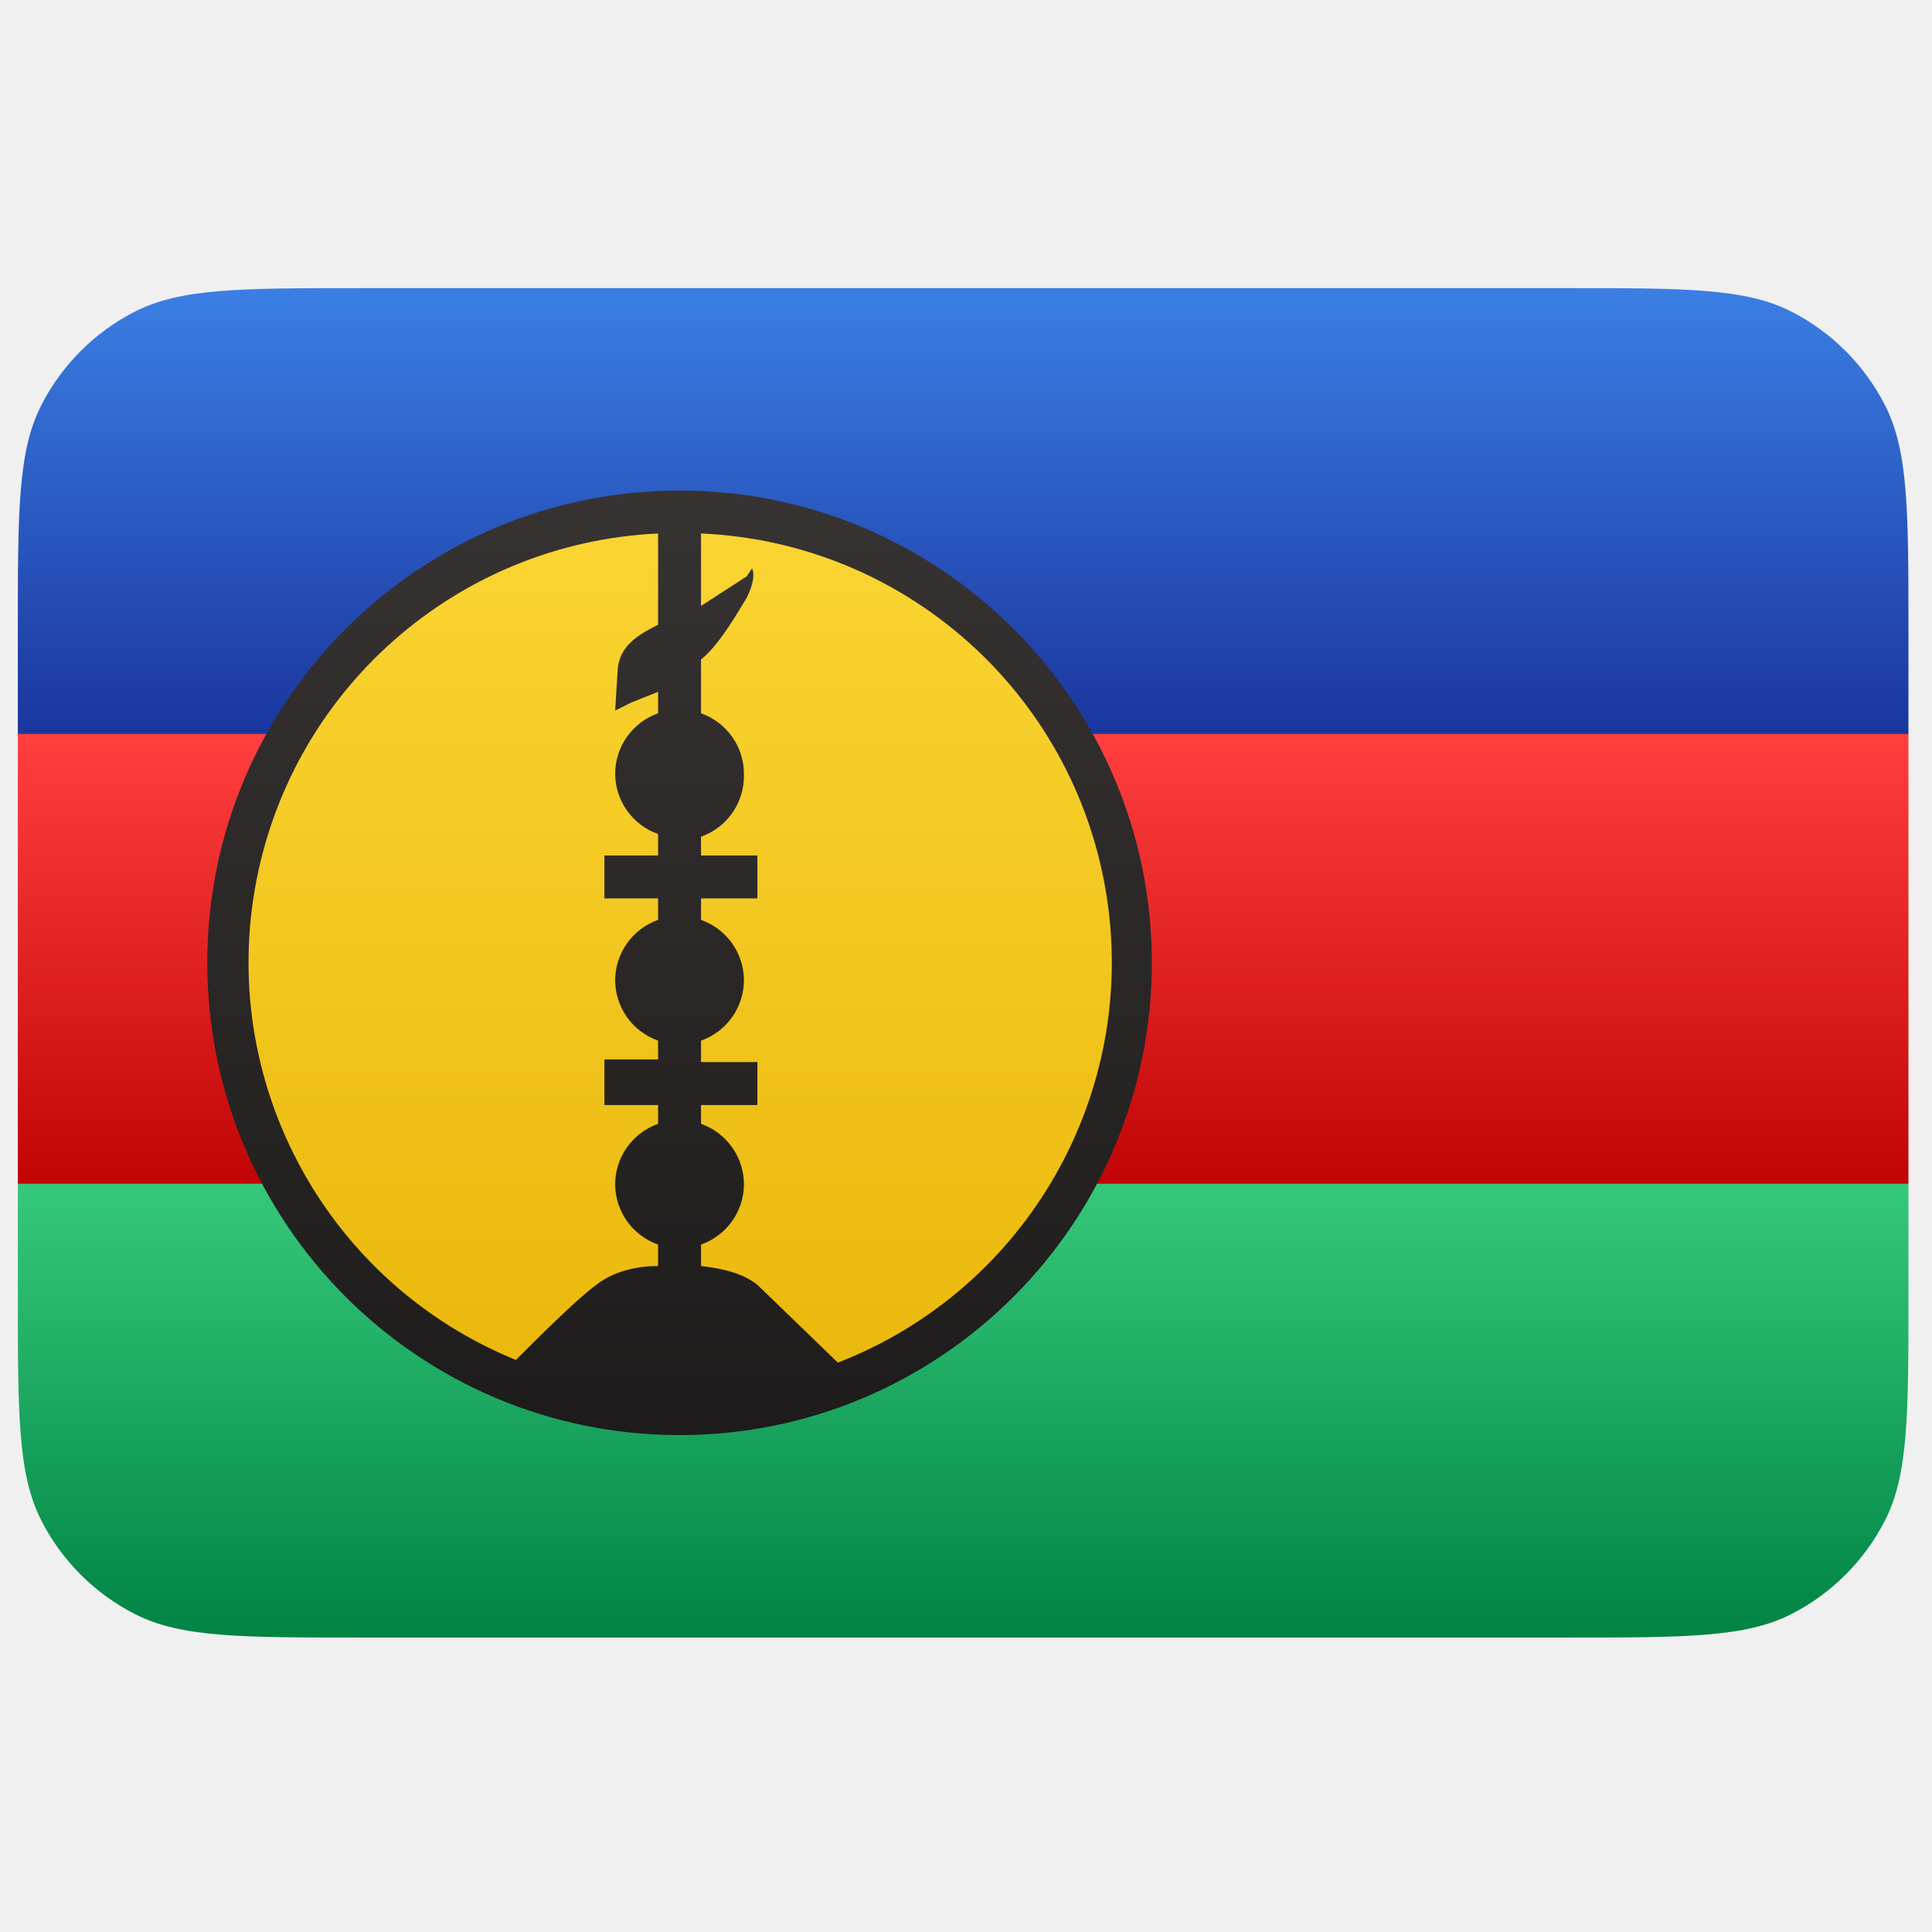
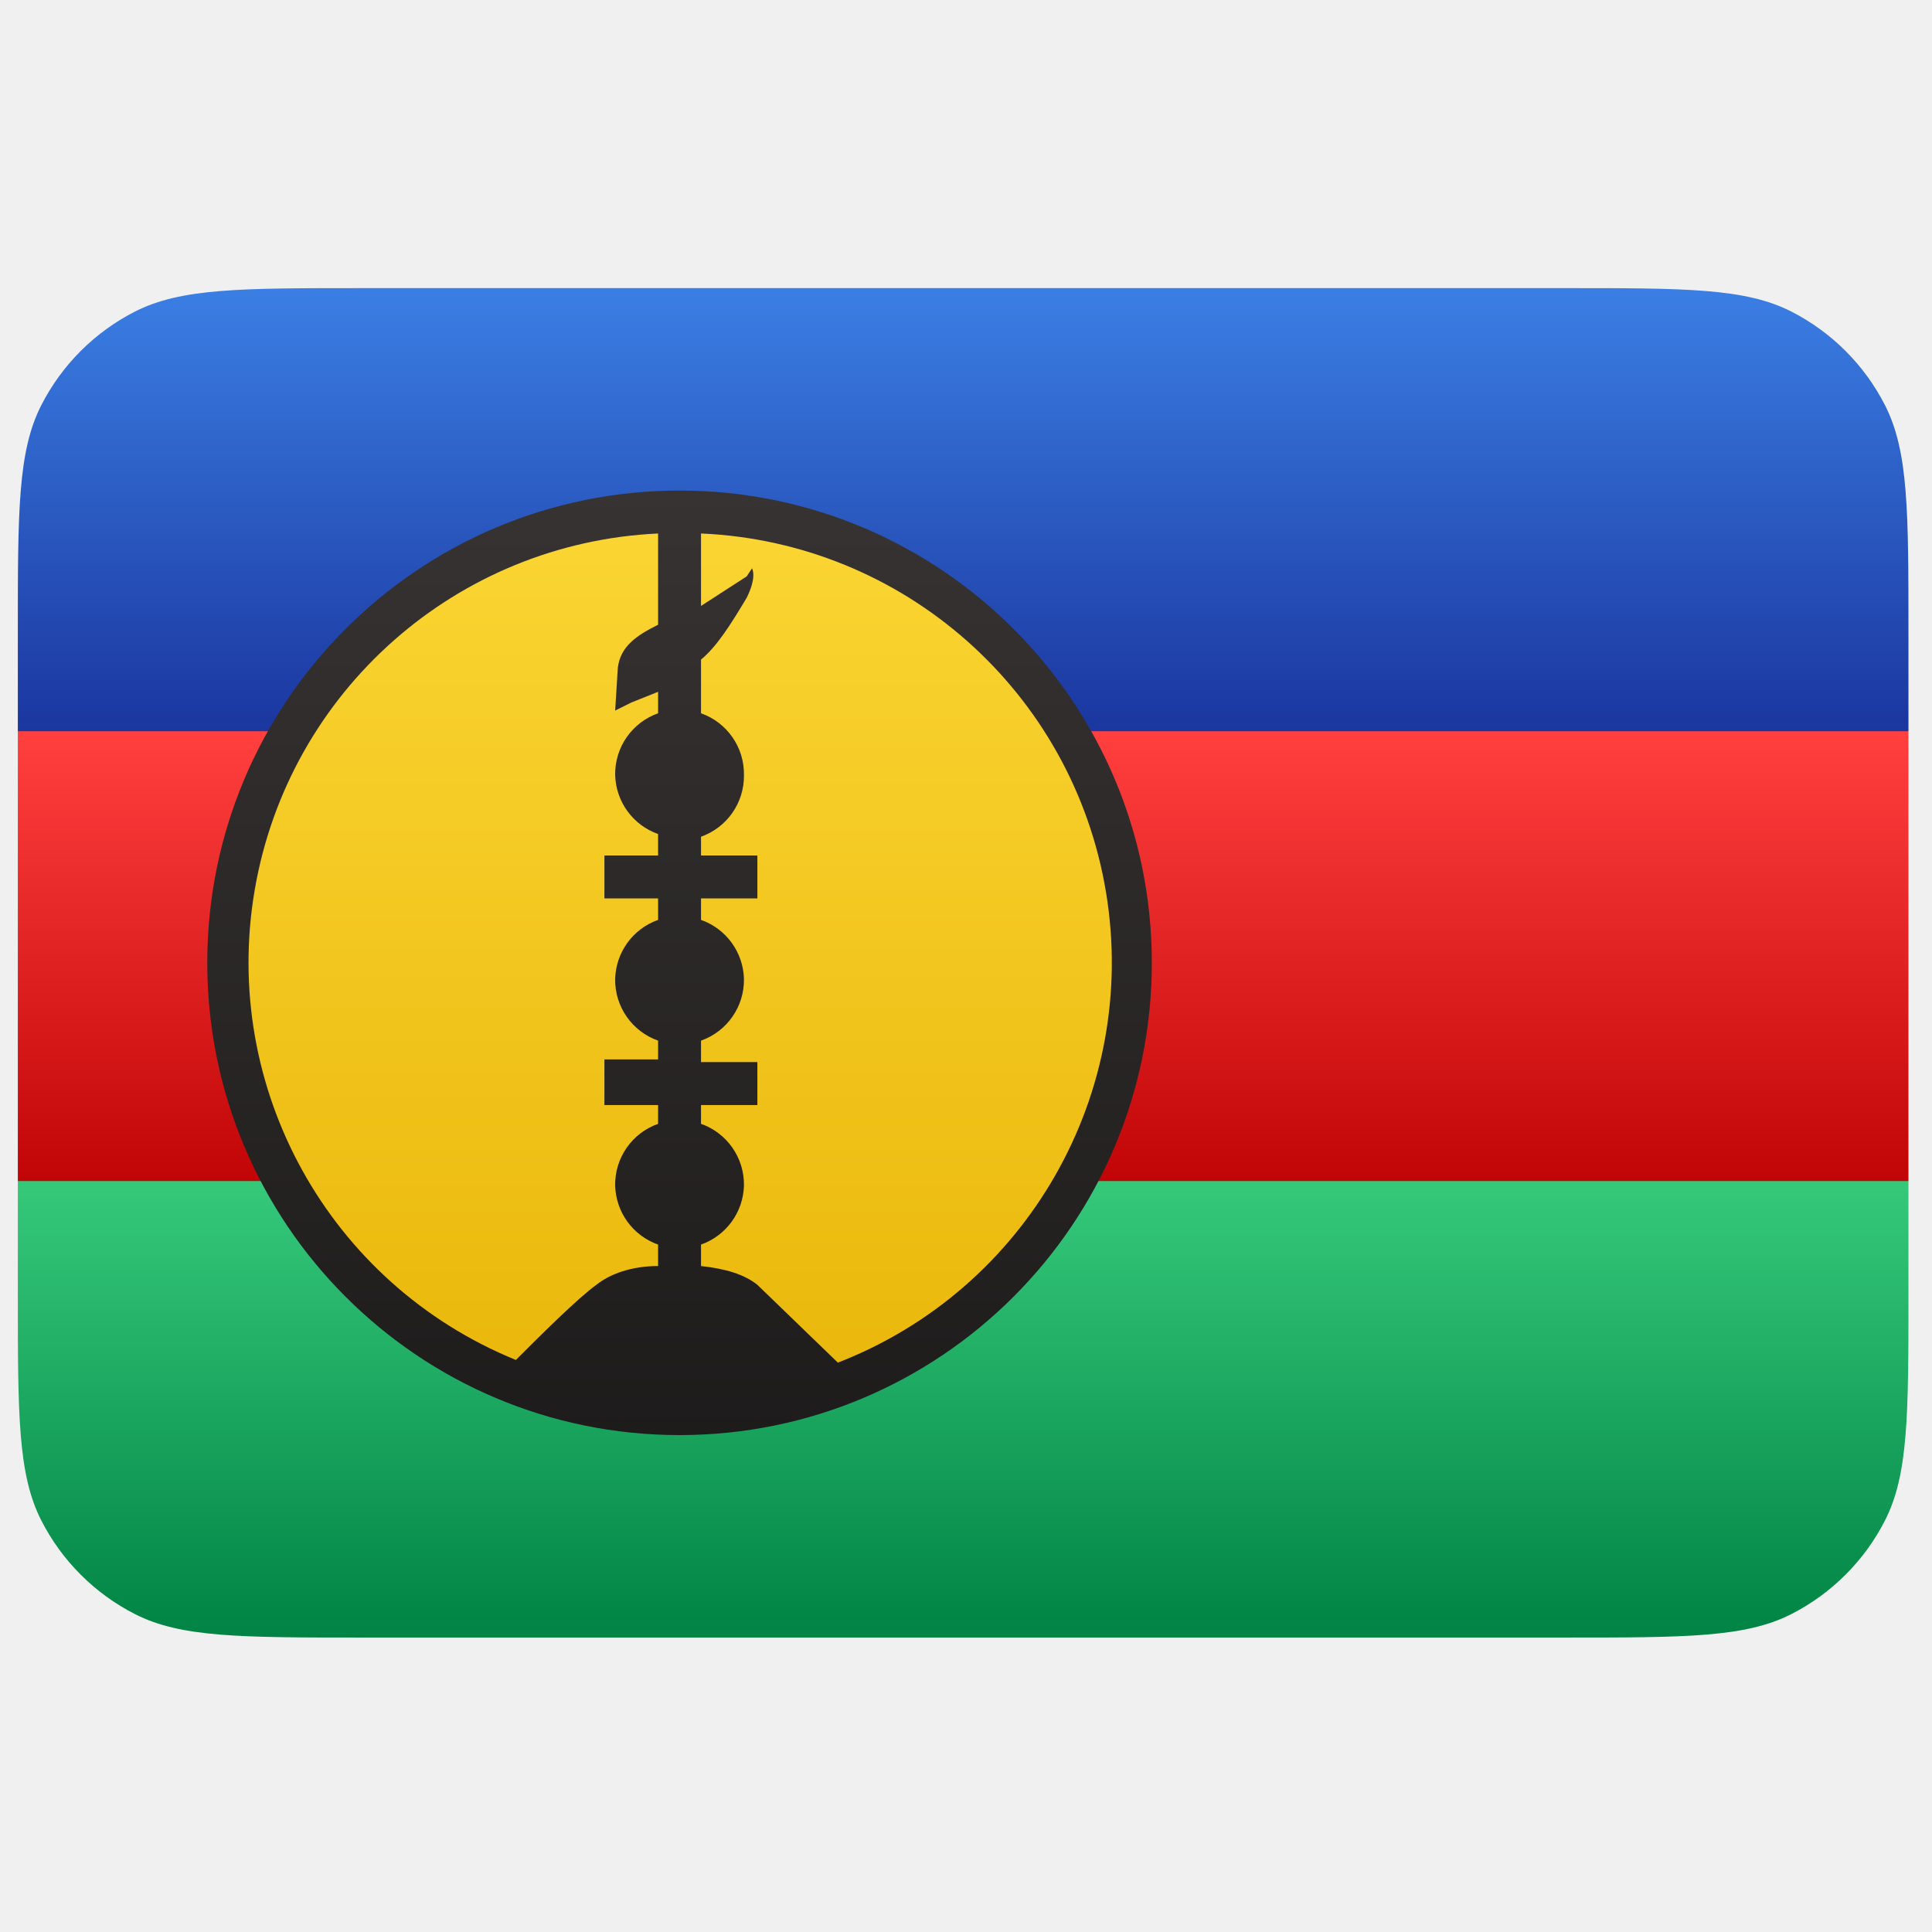
<svg xmlns="http://www.w3.org/2000/svg" viewBox="0 0 144 144" width="144" height="144">
  <defs>
    <mask id="nc-board" maskUnits="userSpaceOnUse" maskContentUnits="userSpaceOnUse" x="0" y="0" width="144" height="144" mask-type="alpha">
      <path d="M 116.645 21.474 c 8.961 0 13.441 0 16.864 1.744 a 16 16 0 0 1 6.992 6.992 c 1.744 3.423 1.744 7.903 1.744 16.864 L 142.245 96.453 c 0 8.961 0 13.441 -1.744 16.864 a 16 16 0 0 1 -6.992 6.992 c -3.423 1.744 -7.903 1.744 -16.864 1.744 L 26.929 122.053 c -8.961 0 -13.441 0 -16.864 -1.744 a 16 16 0 0 1 -6.992 -6.992 c -1.744 -3.423 -1.744 -7.903 -1.744 -16.864 L 1.329 47.075 c 0 -8.961 0 -13.441 1.744 -16.864 a 16 16 0 0 1 6.992 -6.992 c 3.423 -1.744 7.903 -1.744 16.864 -1.744 Z" fill="#FFFFFF" />
    </mask>
    <linearGradient id="nc-blue" x1="72" y1="21.474" x2="72" y2="55.001" gradientUnits="userSpaceOnUse">
      <stop stop-color="#3B7FE4" />
      <stop offset="1" stop-color="#1A359E" />
    </linearGradient>
    <linearGradient id="nc-red" x1="72" y1="55.001" x2="72" y2="88.527" gradientUnits="userSpaceOnUse">
      <stop stop-color="#FF3F3E" />
      <stop offset="1" stop-color="#C00405" />
    </linearGradient>
    <linearGradient id="nc-green" x1="72" y1="88.527" x2="72" y2="122.053" gradientUnits="userSpaceOnUse">
      <stop stop-color="#35C879" />
      <stop offset="1" stop-color="#008344" />
    </linearGradient>
    <linearGradient id="nc-emblem-gold" x1="72" y1="21.474" x2="72" y2="122.053" gradientUnits="userSpaceOnUse">
      <stop stop-color="#FFDD3D" />
      <stop offset="1" stop-color="#E5AF00" />
    </linearGradient>
    <linearGradient id="nc-emblem-black" x1="72" y1="21.474" x2="72" y2="122.053" gradientUnits="userSpaceOnUse">
      <stop stop-color="#3D3838" />
      <stop offset="1" stop-color="#181616" />
    </linearGradient>
  </defs>
  <g mask="url(#nc-board)">
-     <path d="M 1.329 21.474 h 140.916 v 33.526 h -140.916 Z" fill="url(#nc-blue)" stroke="url(#nc-blue)" stroke-width="0.6" stroke-linejoin="round" />
-     <path d="M 1.329 55.001 h 140.916 v 33.526 h -140.916 Z" fill="url(#nc-red)" stroke="url(#nc-red)" stroke-width="0.6" stroke-linejoin="round" />
-     <path d="M 1.329 88.527 h 140.916 v 33.526 h -140.916 Z" fill="url(#nc-green)" stroke="url(#nc-green)" stroke-width="0.6" stroke-linejoin="round" />
+     <path d="M 1.329 21.474 h 140.916 v 33.526 h -140.916 Z" fill="url(#nc-blue)" stroke="url(#nc-blue)" stroke_width="0.5" stroke-linejoin="round" />
+     <path d="M 1.329 55.001 h 140.916 v 33.526 h -140.916 Z" fill="url(#nc-red)" stroke="url(#nc-red)" stroke_width="0.5" stroke-linejoin="round" />
+     <path d="M 1.329 88.527 h 140.916 v 33.526 h -140.916 Z" fill="url(#nc-green)" stroke="url(#nc-green)" stroke_width="0.5" stroke-linejoin="round" />
    <path d="M 84.25,71.763 a 33.6,33.6 0 0,1 -67.2,0 a 33.6,33.6 0 0,1 67.2,0 z" fill="url(#nc-emblem-gold)" />
    <path d="M 50.65,36.563 a 35.2,35.2 0 0,0 0,70.4 a 35.2,35.2 0 0,0 0,-70.4 z m -1.6,3.2 l 0,6.8 c -1.6,0.8 -2.8,1.6 -3,3.2 l -0.2,3.2 l 1.2,-0.6 l 2,-0.8 l 0,1.6 a 4.8,4.8 0 0,0 -3.2,4.6 a 4.8,4.8 0 0,0 3.2,4.4 l 0,1.6 l -4,0 l 0,3.2 l 4,0 l 0,1.6 a 4.8,4.8 0 0,0 -3.2,4.4 a 4.8,4.8 0 0,0 3.2,4.6 l 0,1.4 l -4,0 l 0,3.4 l 4,0 l 0,1.4 a 4.8,4.8 0 0,0 -3.2,4.6 a 4.8,4.8 0 0,0 3.2,4.4 l 0,1.6 c -2,0 -3.6,0.6 -4.6,1.4 c -1.4,1 -4.4,4 -6,5.6 a 32,32 0 0,1 10.6,-61.6 z m 3.2,0 a 32,32 0 0,1 10.2,61.8 l -6,-5.8 c -1,-0.8 -2.4,-1.2 -4.2,-1.4 l 0,-1.6 a 4.8,4.8 0 0,0 3.2,-4.4 a 4.8,4.8 0 0,0 -3.2,-4.6 l 0,-1.4 l 4.2,0 l 0,-3.2 l -4.2,0 l 0,-1.6 a 4.8,4.8 0 0,0 3.2,-4.6 a 4.8,4.8 0 0,0 -3.2,-4.4 l 0,-1.6 l 4.2,0 l 0,-3.2 l -4.2,0 l 0,-1.4 a 4.8,4.8 0 0,0 3.2,-4.6 a 4.8,4.8 0 0,0 -3.2,-4.6 l 0,-4 c 1.2,-1 2.2,-2.6 3.4,-4.6 c 0.8,-1.6 0.4,-2.2 0.4,-2.2 l -0.4,0.6 l -3.4,2.2 L 52.25,39.764 z" fill="url(#nc-emblem-black)" />
  </g>
</svg>
